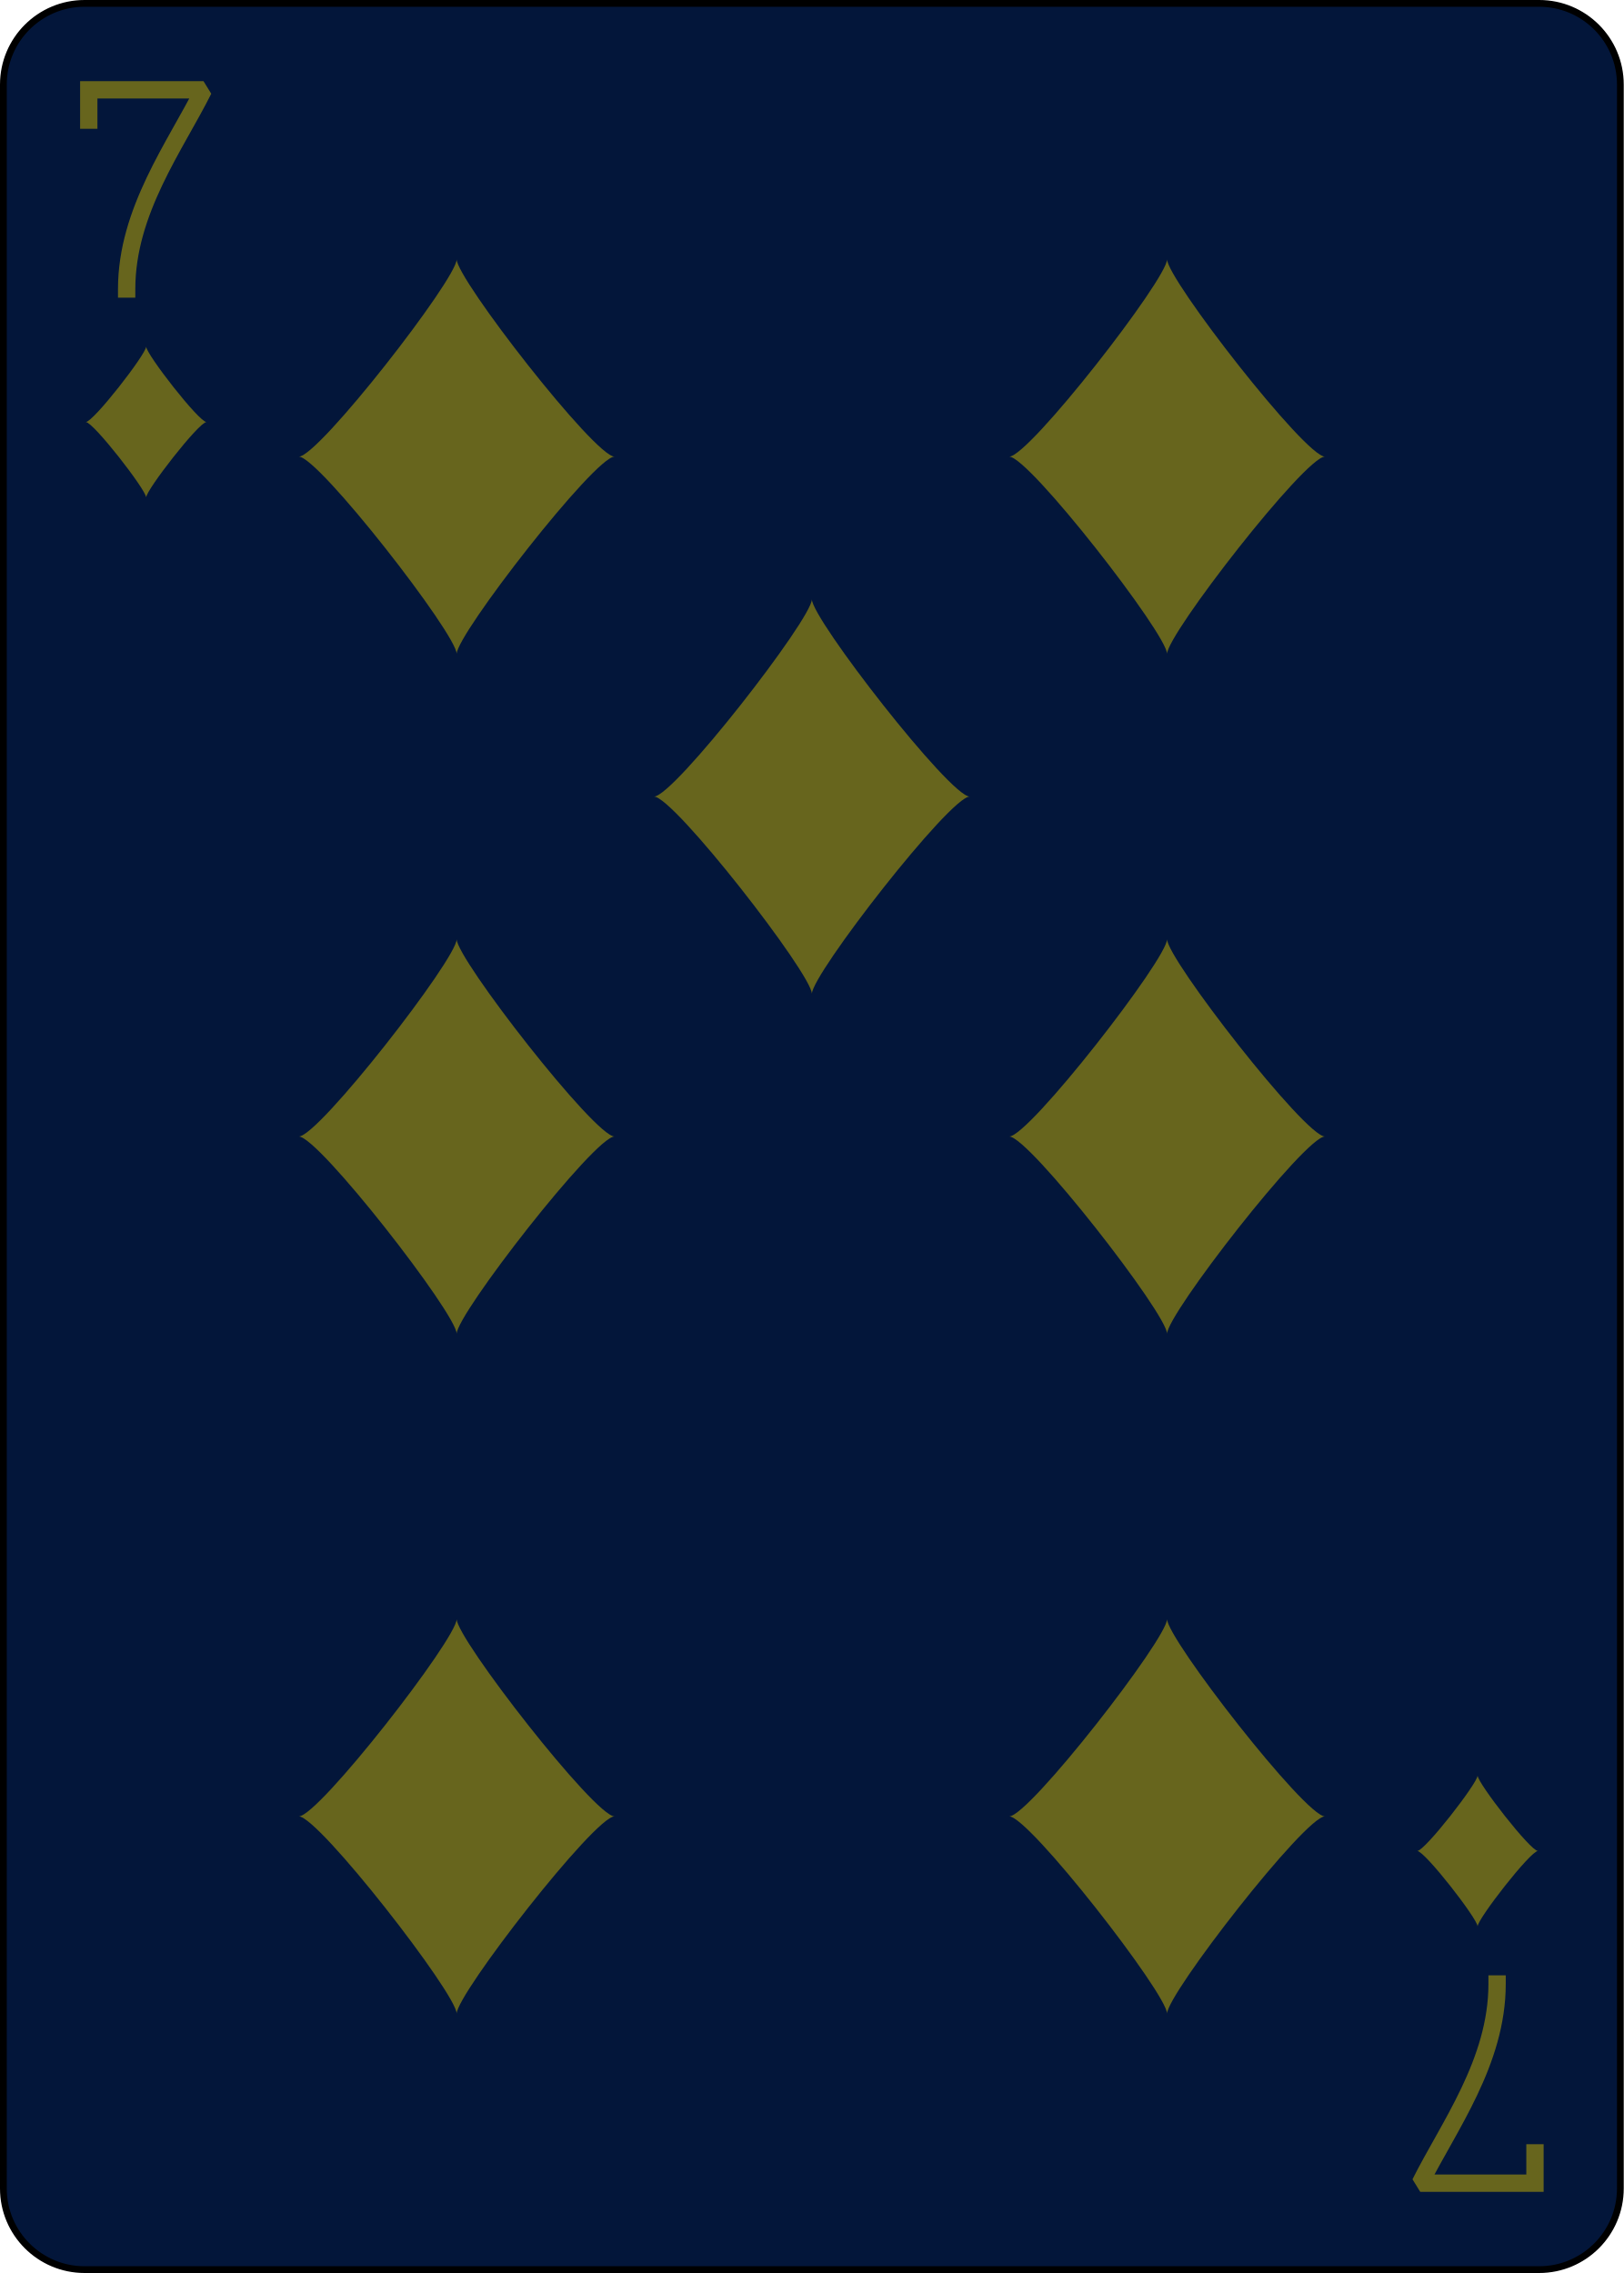
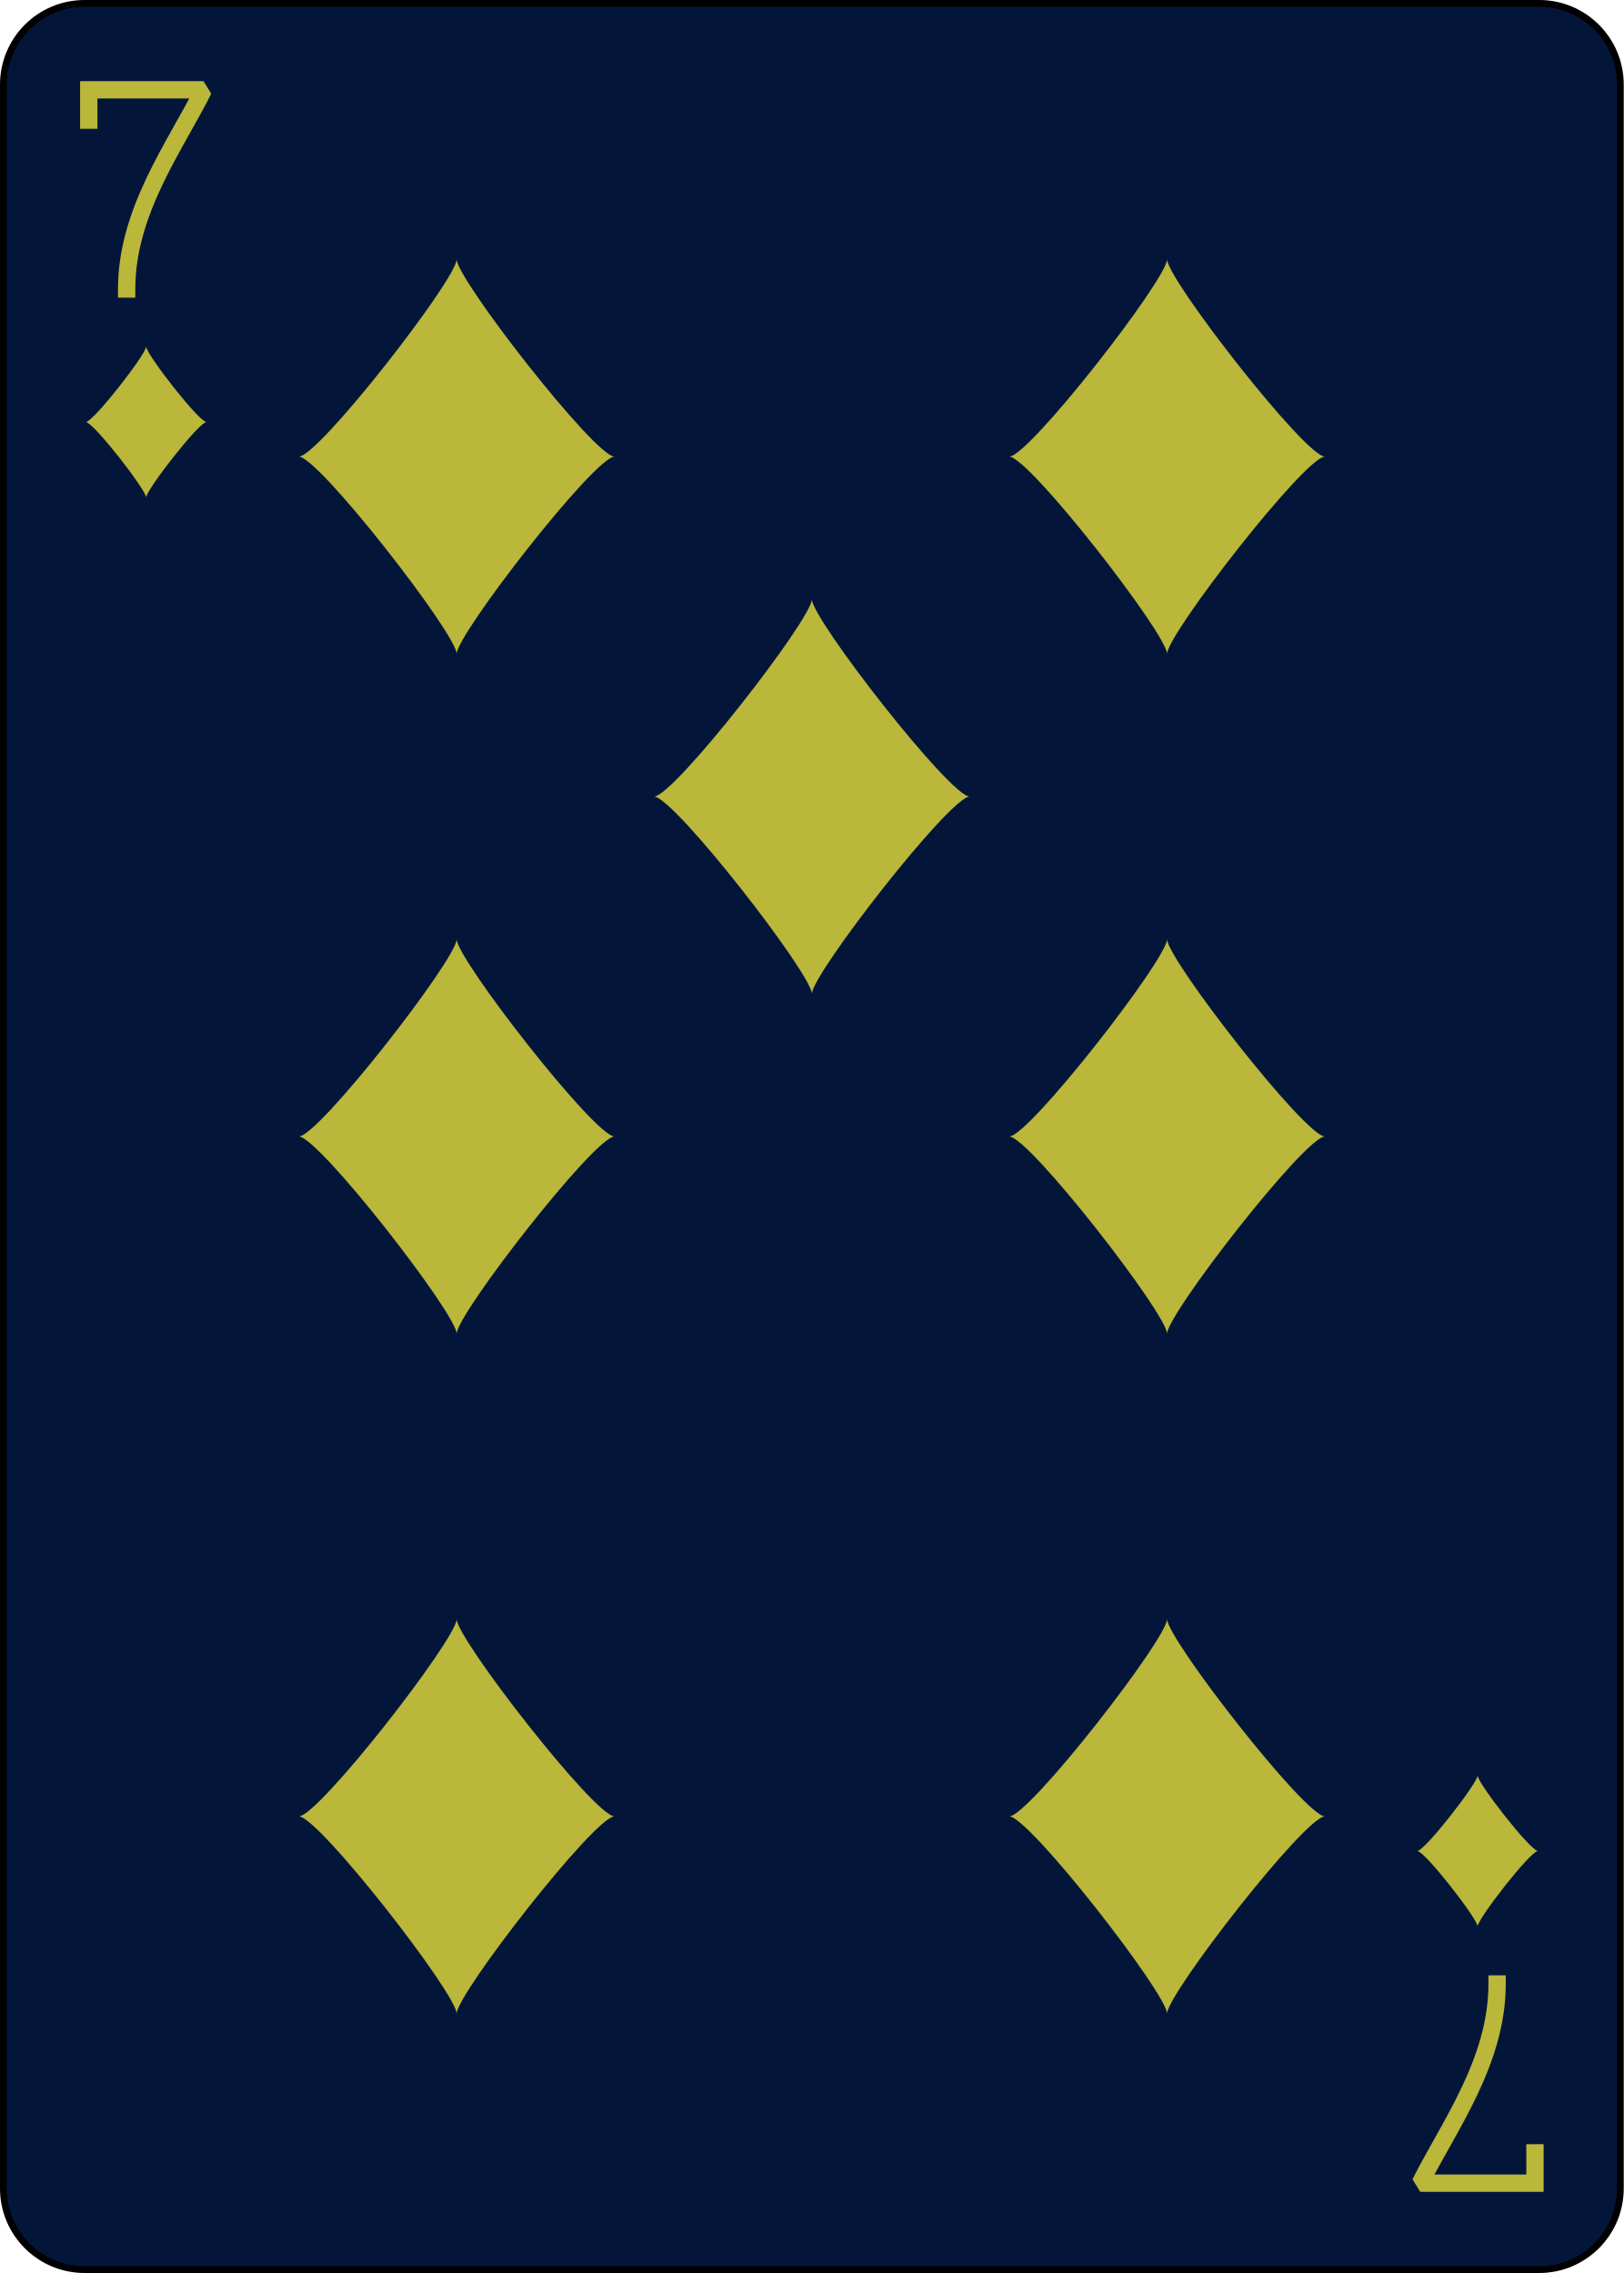
<svg xmlns="http://www.w3.org/2000/svg" xmlns:xlink="http://www.w3.org/1999/xlink" class="card" face="7D" height="3.5in" preserveAspectRatio="none" viewBox="-120 -168 240 336" width="2.5in">
  <symbol id="SD7" viewBox="-600 -600 1200 1200" preserveAspectRatio="xMinYMid">
-     <path d="M-400 0C-350 0 0 -450 0 -500C0 -450 350 0 400 0C350 0 0 450 0 500C0 450 -350 0 -400 0Z" fill="#67651d" />
+     <path d="M-400 0C-350 0 0 -450 0 -500C0 -450 350 0 400 0C350 0 0 450 0 500C0 450 -350 0 -400 0Z" fill="#bab73a" />
  </symbol>
  <symbol id="VD7" viewBox="-500 -500 1000 1000" preserveAspectRatio="xMinYMid">
-     <path d="M-265 -320L-265 -460L265 -460C135 -200 -90 100 -90 460" stroke="#67651d" stroke-width="80" stroke-linecap="square" stroke-miterlimit="1.5" fill="none" />
+     <path d="M-265 -320L-265 -460L265 -460C135 -200 -90 100 -90 460" stroke="#bab73a" stroke-width="80" stroke-linecap="square" stroke-miterlimit="1.5" fill="none" />
  </symbol>
  <rect width="239" height="335" x="-119.5" y="-167.5" rx="12" ry="12" fill="#03163a" stroke="black" />
  <use xlink:href="#VD7" height="32" x="-114.4" y="-156" />
  <use xlink:href="#SD7" height="26.769" x="-111.784" y="-119" />
  <use xlink:href="#SD7" height="70" x="-87.501" y="-135.501" />
  <use xlink:href="#SD7" height="70" x="17.501" y="-135.501" />
  <use xlink:href="#SD7" height="70" x="-87.501" y="-35" />
  <use xlink:href="#SD7" height="70" x="17.501" y="-35" />
  <use xlink:href="#SD7" height="70" x="-35" y="-85.25" />
  <use xlink:href="#SD7" height="70" x="-87.501" y="65.501" />
  <use xlink:href="#SD7" height="70" x="17.501" y="65.501" />
  <g transform="rotate(180)">
    <use xlink:href="#VD7" height="32" x="-114.4" y="-156" />
    <use xlink:href="#SD7" height="26.769" x="-111.784" y="-119" />
  </g>
</svg>
